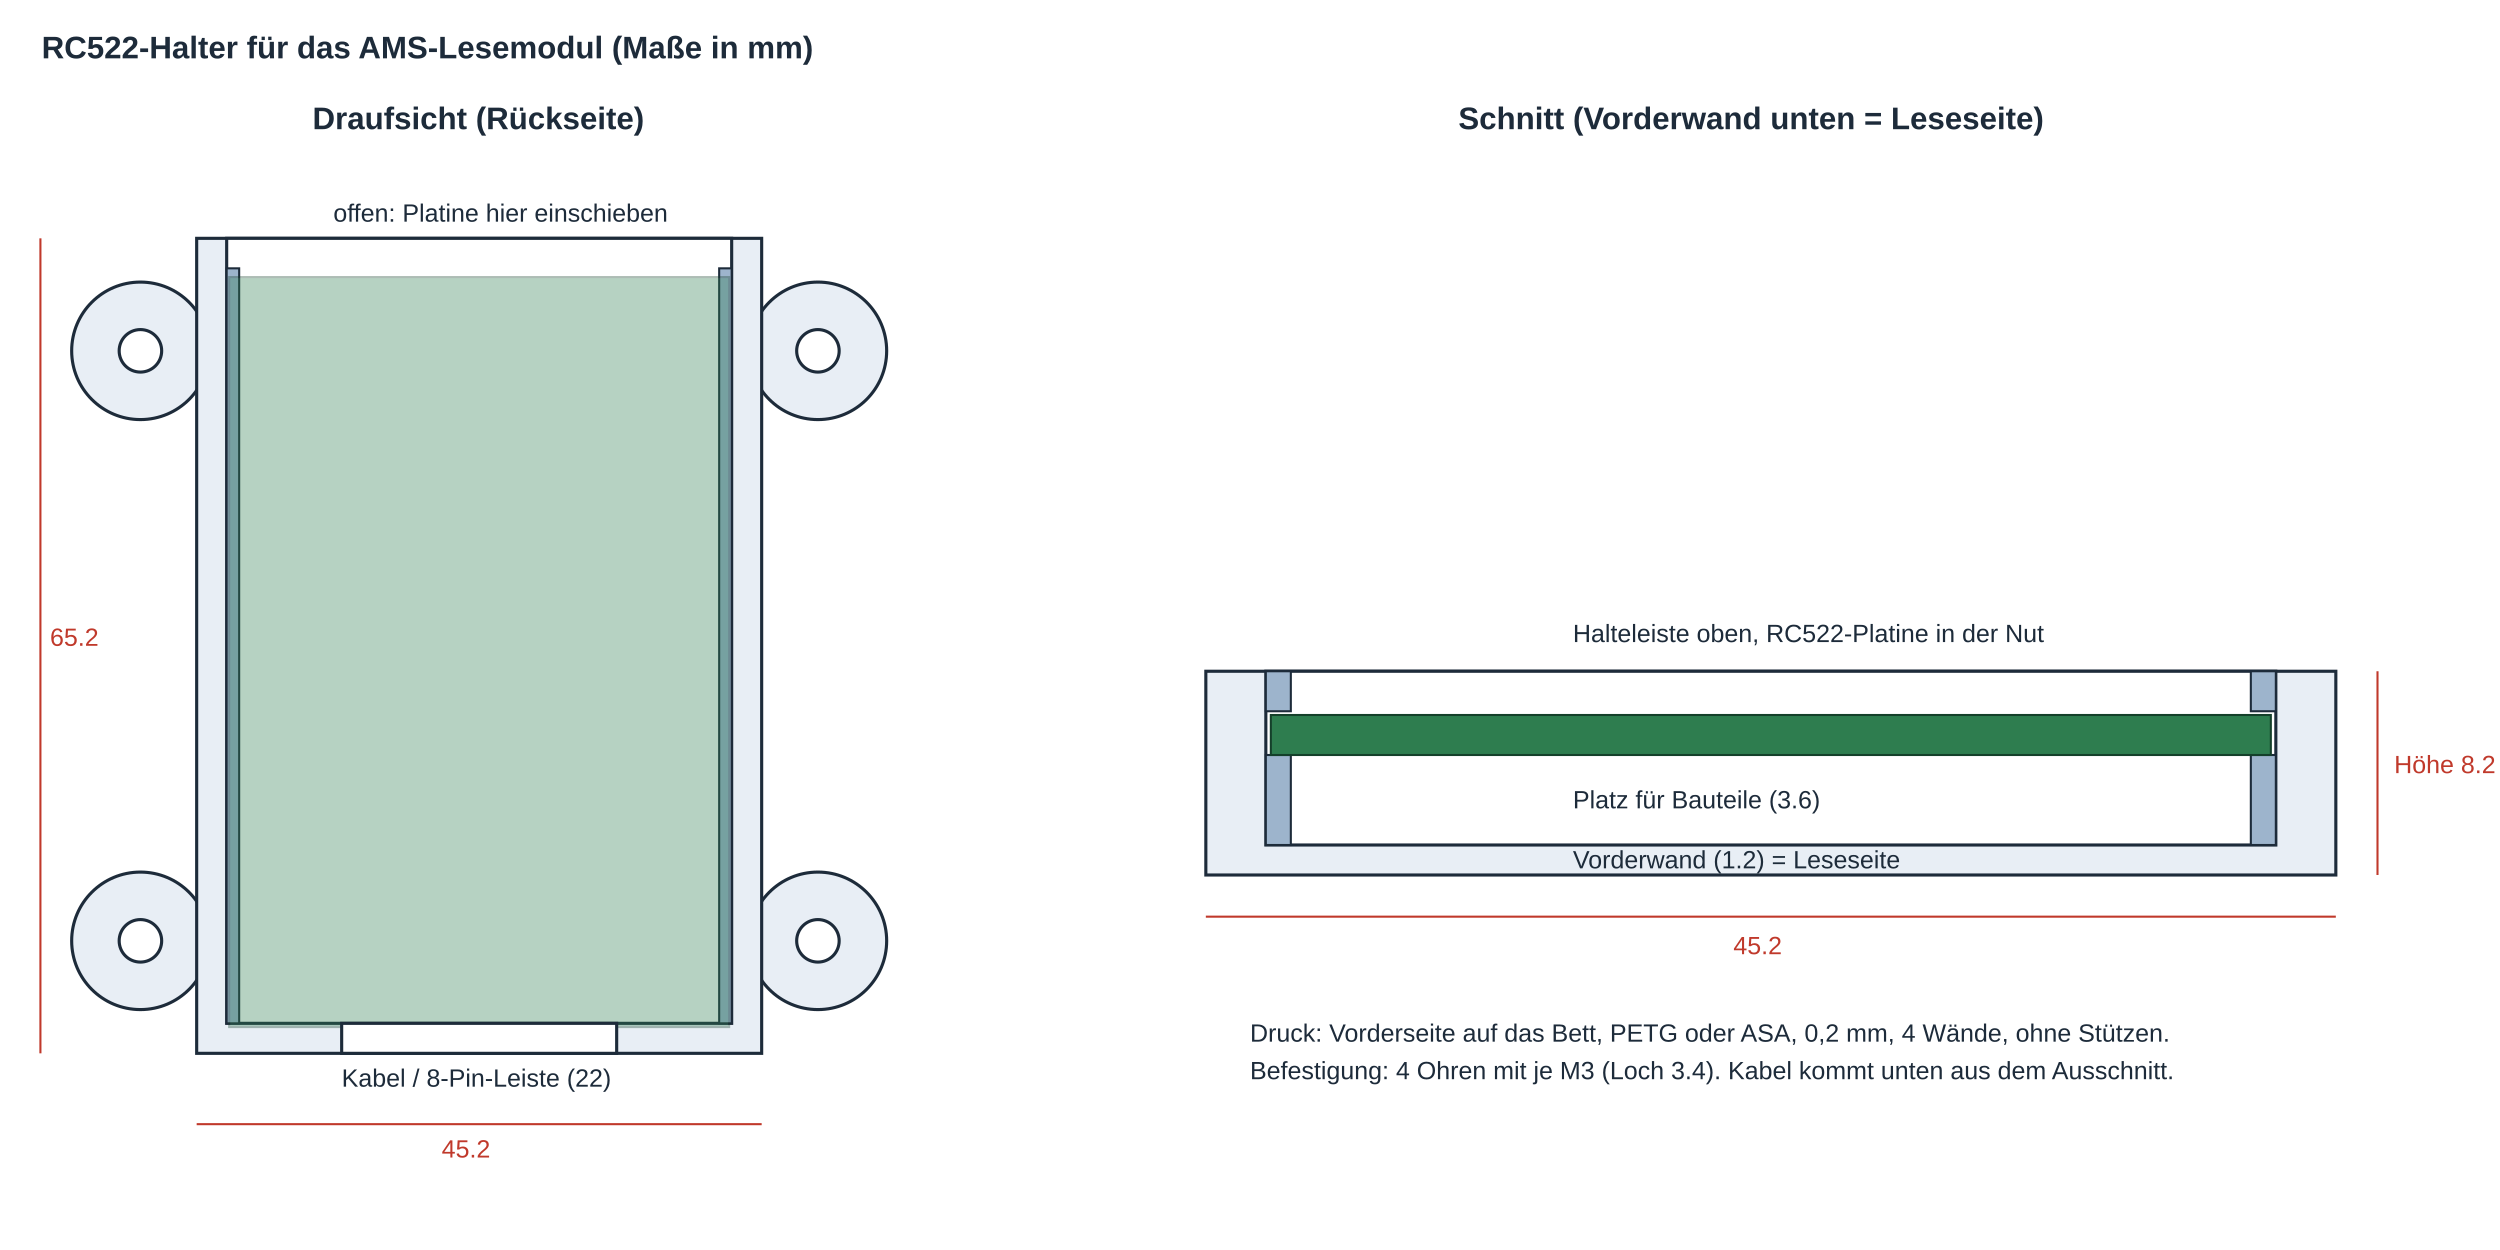
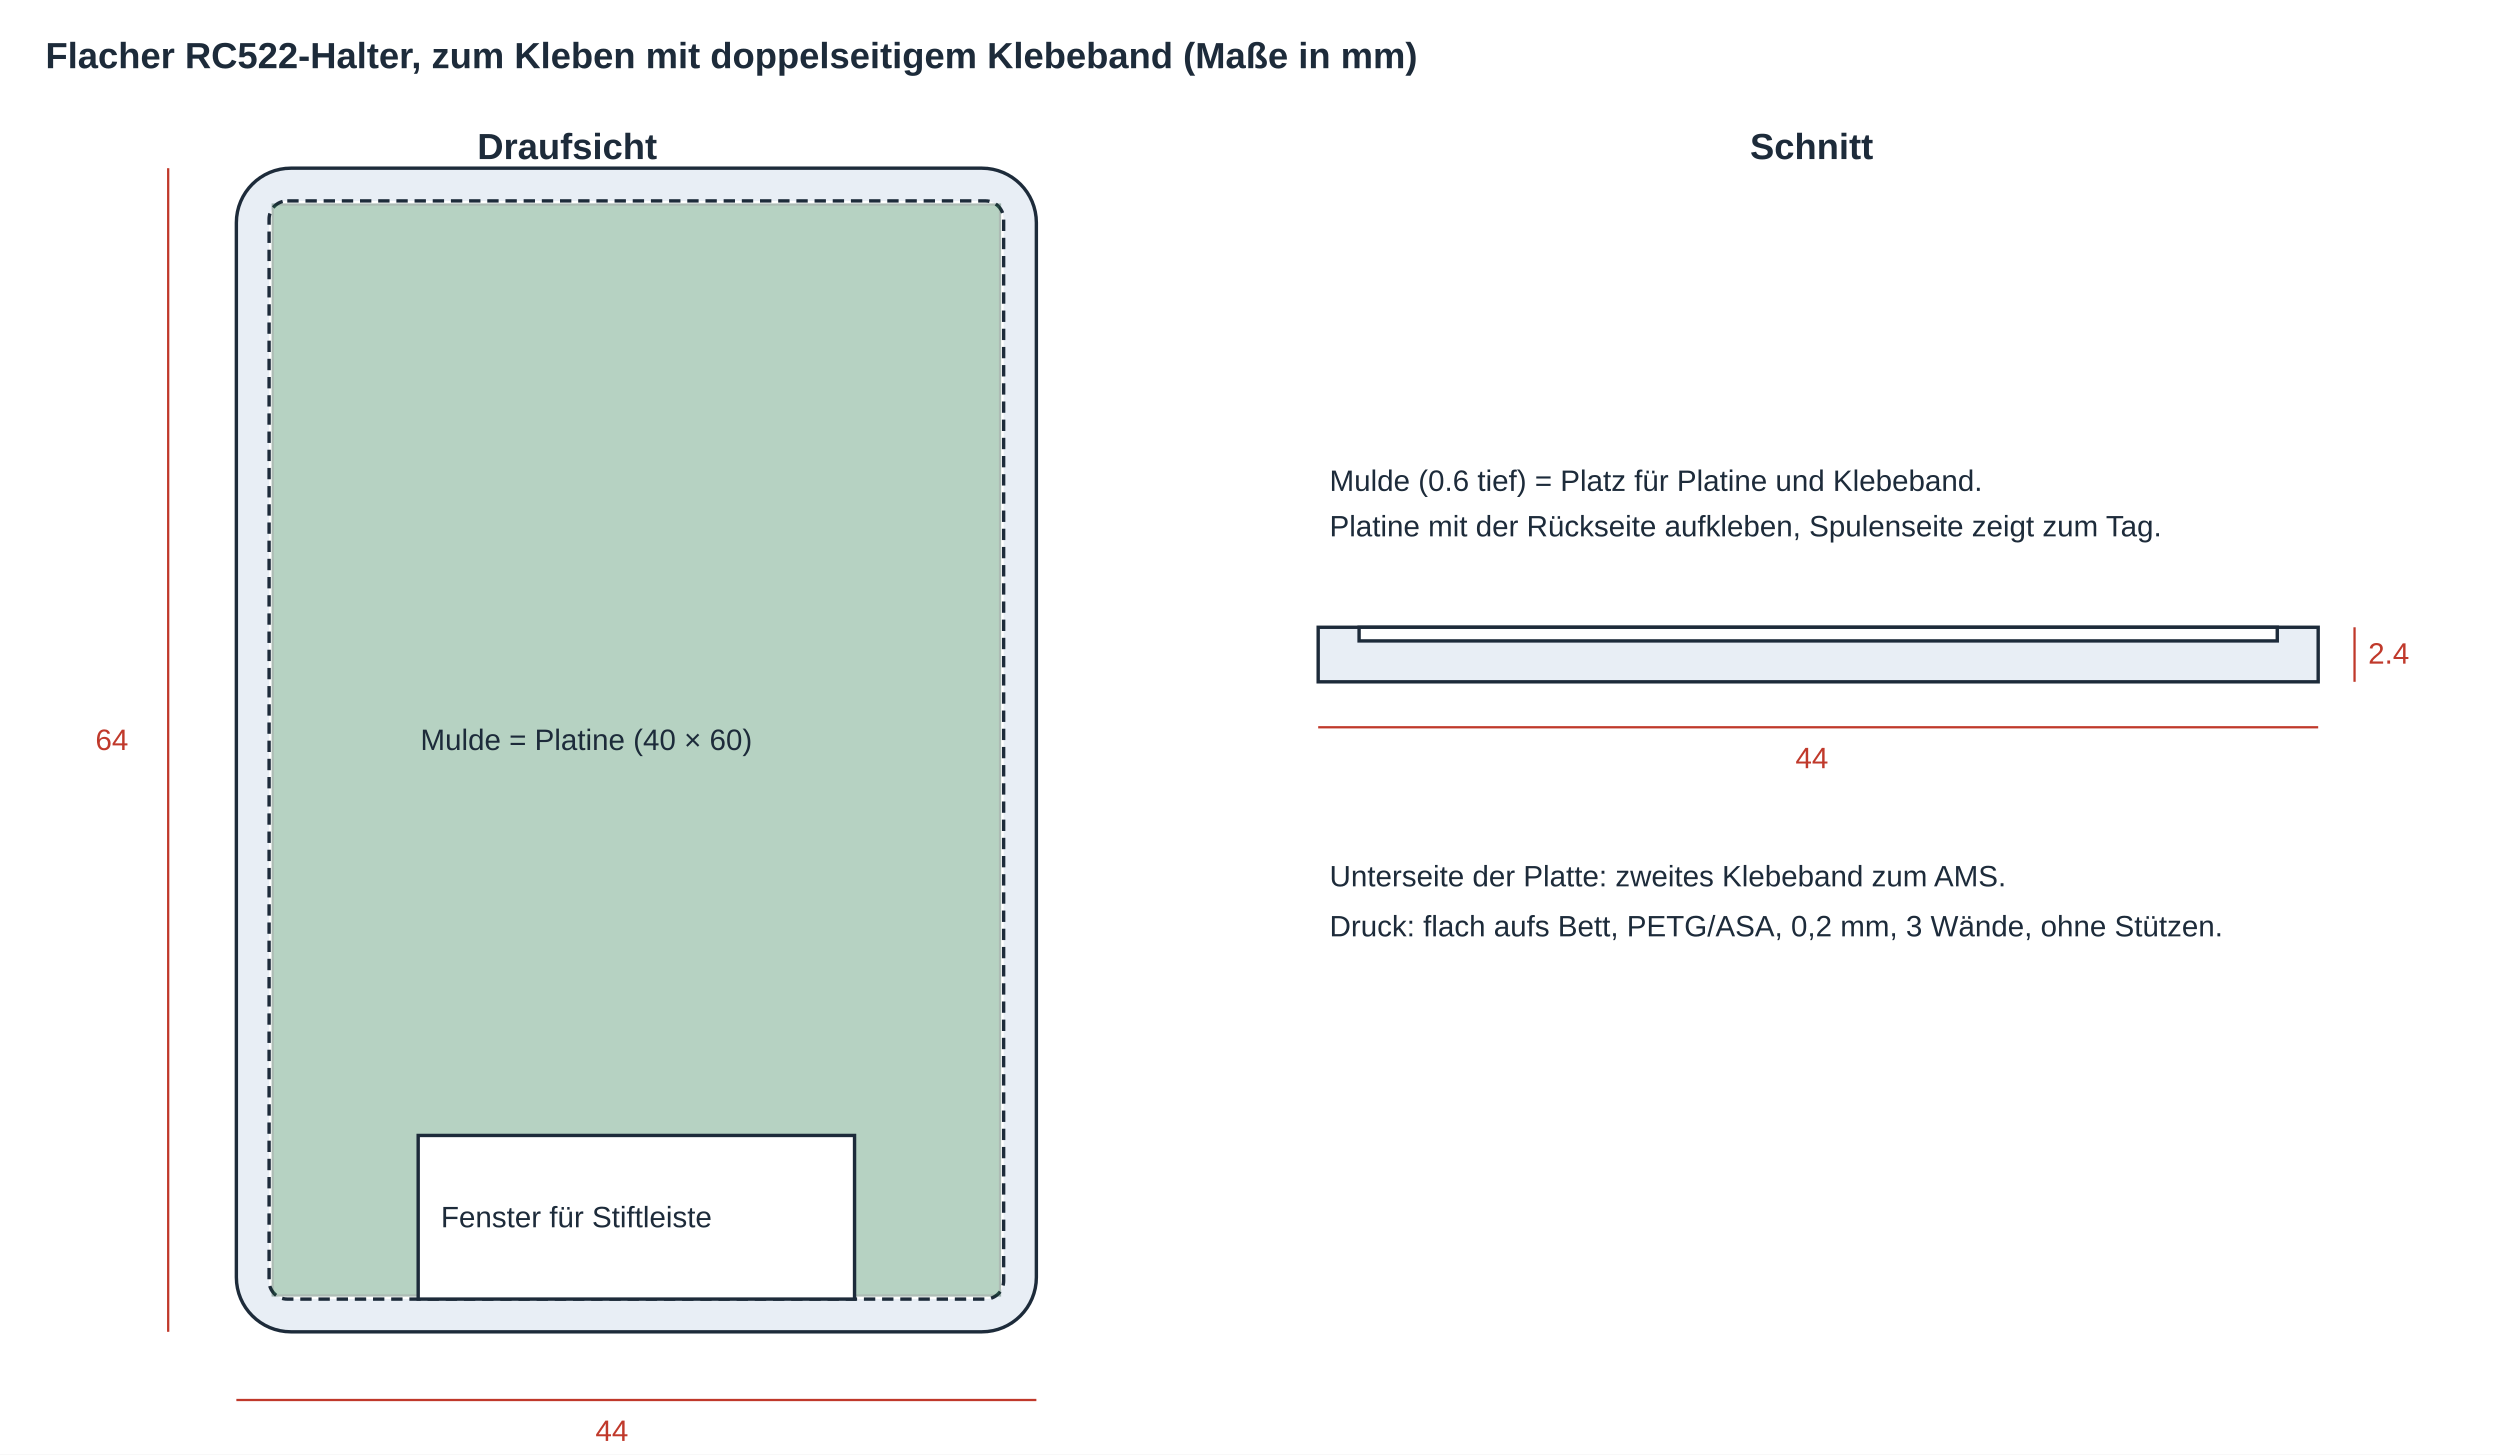
- <svg xmlns="http://www.w3.org/2000/svg" viewBox="0 0 1200 600" width="1200" height="600" font-family="Arial, sans-serif">
-   <style>.p{fill:#e8eef5;stroke:#1d2b3a;stroke-width:1.5}.c{fill:#fff;stroke:#1d2b3a;stroke-width:1.5}.r{fill:#9db4cc;stroke:#1d2b3a;stroke-width:1}.pcb{fill:#2e7d4f;stroke:#14402a;stroke-width:1}.d{stroke:#c0392b;stroke-width:1;fill:none}.t{font-size:12px;fill:#c0392b}.h{font-size:15px;font-weight:bold;fill:#1d2b3a}.n{font-size:12px;fill:#1d2b3a}</style>
-   <rect width="1200" height="600" fill="#fff" />
-   <text x="20" y="28" class="h">RC522-Halter für das AMS-Lesemodul (Maße in mm)</text>
-   <text x="150" y="62" class="h">Draufsicht (Rückseite)</text>
-   <circle cx="67.4" cy="451.6" r="33.0" class="p" />
-   <circle cx="67.4" cy="168.4" r="33.0" class="p" />
-   <circle cx="392.6" cy="451.6" r="33.0" class="p" />
-   <circle cx="392.6" cy="168.4" r="33.0" class="p" />
-   <rect x="94.4" y="114.4" width="271.2" height="391.2" class="p" />
-   <rect x="108.8" y="114.4" width="242.4" height="376.8" class="c" />
-   <rect x="108.8" y="128.8" width="6.0" height="362.4" class="r" />
-   <rect x="345.2" y="128.8" width="6.0" height="362.4" class="r" />
-   <rect x="110.0" y="133.0" width="240.0" height="360.0" class="pcb" opacity="0.35" />
-   <rect x="164.0" y="491.2" width="132.0" height="14.4" class="c" />
-   <circle cx="67.4" cy="451.6" r="10.2" class="c" />
-   <circle cx="67.4" cy="168.4" r="10.2" class="c" />
-   <circle cx="392.6" cy="451.6" r="10.2" class="c" />
-   <circle cx="392.6" cy="168.4" r="10.2" class="c" />
-   <text x="164.0" y="521.6" class="n">Kabel / 8-Pin-Leiste (22)</text>
-   <text x="160" y="106.4" class="n">offen: Platine hier einschieben</text>
-   <line x1="94.4" y1="539.6" x2="365.6" y2="539.6" class="d" />
-   <text x="212" y="555.6" class="t">45.2</text>
-   <line x1="19.4" y1="114.4" x2="19.4" y2="505.6" class="d" />
-   <text x="24" y="310" class="t">65.2</text>
-   <text x="700" y="62" class="h">Schnitt (Vorderwand unten = Leseseite)</text>
-   <rect x="578.8" y="322.2" width="542.4" height="97.8" class="p" />
-   <rect x="607.6" y="322.2" width="484.8" height="83.4" class="c" />
-   <rect x="607.6" y="362.4" width="12.0" height="43.2" class="r" />
-   <rect x="607.6" y="322.2" width="12.0" height="19.2" class="r" />
-   <rect x="1080.4" y="362.4" width="12.0" height="43.2" class="r" />
-   <rect x="1080.4" y="322.2" width="12.0" height="19.2" class="r" />
-   <rect x="610.0" y="343.2" width="480.0" height="19.2" class="pcb" />
-   <text x="755" y="308.2" class="n">Halteleiste oben, RC522-Platine in der Nut</text>
-   <text x="755" y="388.0" class="n">Platz für Bauteile (3.6)</text>
-   <text x="755" y="416.8" class="n">Vorderwand (1.2) = Leseseite</text>
-   <line x1="1141.2" y1="420.0" x2="1141.2" y2="322.2" class="d" />
-   <text x="1149.2" y="371.1" class="t">Höhe 8.2</text>
-   <line x1="578.8" y1="440.0" x2="1121.2" y2="440.0" class="d" />
-   <text x="832" y="458.0" class="t">45.2</text>
-   <text x="600" y="500.0" class="n">Druck: Vorderseite auf das Bett, PETG oder ASA, 0,2 mm, 4 Wände, ohne Stützen.</text>
-   <text x="600" y="518.0" class="n">Befestigung: 4 Ohren mit je M3 (Loch 3.4). Kabel kommt unten aus dem Ausschnitt.</text>
+ <svg xmlns="http://www.w3.org/2000/svg" viewBox="0 0 1100 640" width="1100" height="640" font-family="Arial, sans-serif">
+   <style>.p{fill:#e8eef5;stroke:#1d2b3a;stroke-width:1.5}.c{fill:#fff;stroke:#1d2b3a;stroke-width:1.5}.pcb{fill:#2e7d4f;stroke:#14402a;stroke-width:1;opacity:.35}.d{stroke:#c0392b;stroke-width:1;fill:none}.t{font-size:13px;fill:#c0392b}.h{font-size:16px;font-weight:bold;fill:#1d2b3a}.n{font-size:13px;fill:#1d2b3a}</style>
+   <rect width="1100" height="640" fill="#fff" />
+   <text x="20" y="30" class="h">Flacher RC522-Halter, zum Kleben mit doppelseitigem Klebeband (Maße in mm)</text>
+   <text x="210" y="70" class="h">Draufsicht</text>
+   <rect x="104.0" y="74.0" width="352.0" height="512.0" rx="24.0" class="p" />
+   <rect x="118.4" y="88.4" width="323.2" height="483.2" rx="8" class="c" stroke-dasharray="5 3" />
+   <rect x="120.0" y="90.0" width="320.0" height="480.0" class="pcb" />
+   <rect x="184.0" y="499.6" width="192.0" height="72.0" class="c" />
+   <text x="194.0" y="540.0" class="n">Fenster für Stiftleiste</text>
+   <text x="185" y="330.0" class="n">Mulde = Platine (40 × 60)</text>
+   <line x1="104.0" y1="616.0" x2="456.0" y2="616.0" class="d" />
+   <text x="262" y="634.0" class="t">44</text>
+   <line x1="74.0" y1="74.0" x2="74.0" y2="586.0" class="d" />
+   <text x="42.0" y="330" class="t">64</text>
+   <text x="770" y="70" class="h">Schnitt</text>
+   <rect x="580.0" y="276.0" width="440" height="24.0" class="p" />
+   <rect x="598.0" y="276.0" width="404.0" height="6.0" class="c" />
+   <text x="585" y="216.0" class="n">Mulde (0.6 tief) = Platz für Platine und Klebeband.</text>
+   <text x="585" y="236.0" class="n">Platine mit der Rückseite aufkleben, Spulenseite zeigt zum Tag.</text>
+   <line x1="1036.0" y1="300" x2="1036.0" y2="276.0" class="d" />
+   <text x="1042.0" y="292.0" class="t">2.4</text>
+   <line x1="580.0" y1="320" x2="1020.0" y2="320" class="d" />
+   <text x="790" y="338" class="t">44</text>
+   <text x="585" y="390" class="n">Unterseite der Platte: zweites Klebeband zum AMS.</text>
+   <text x="585" y="412" class="n">Druck: flach aufs Bett, PETG/ASA, 0,2 mm, 3 Wände, ohne Stützen.</text>
</svg>
